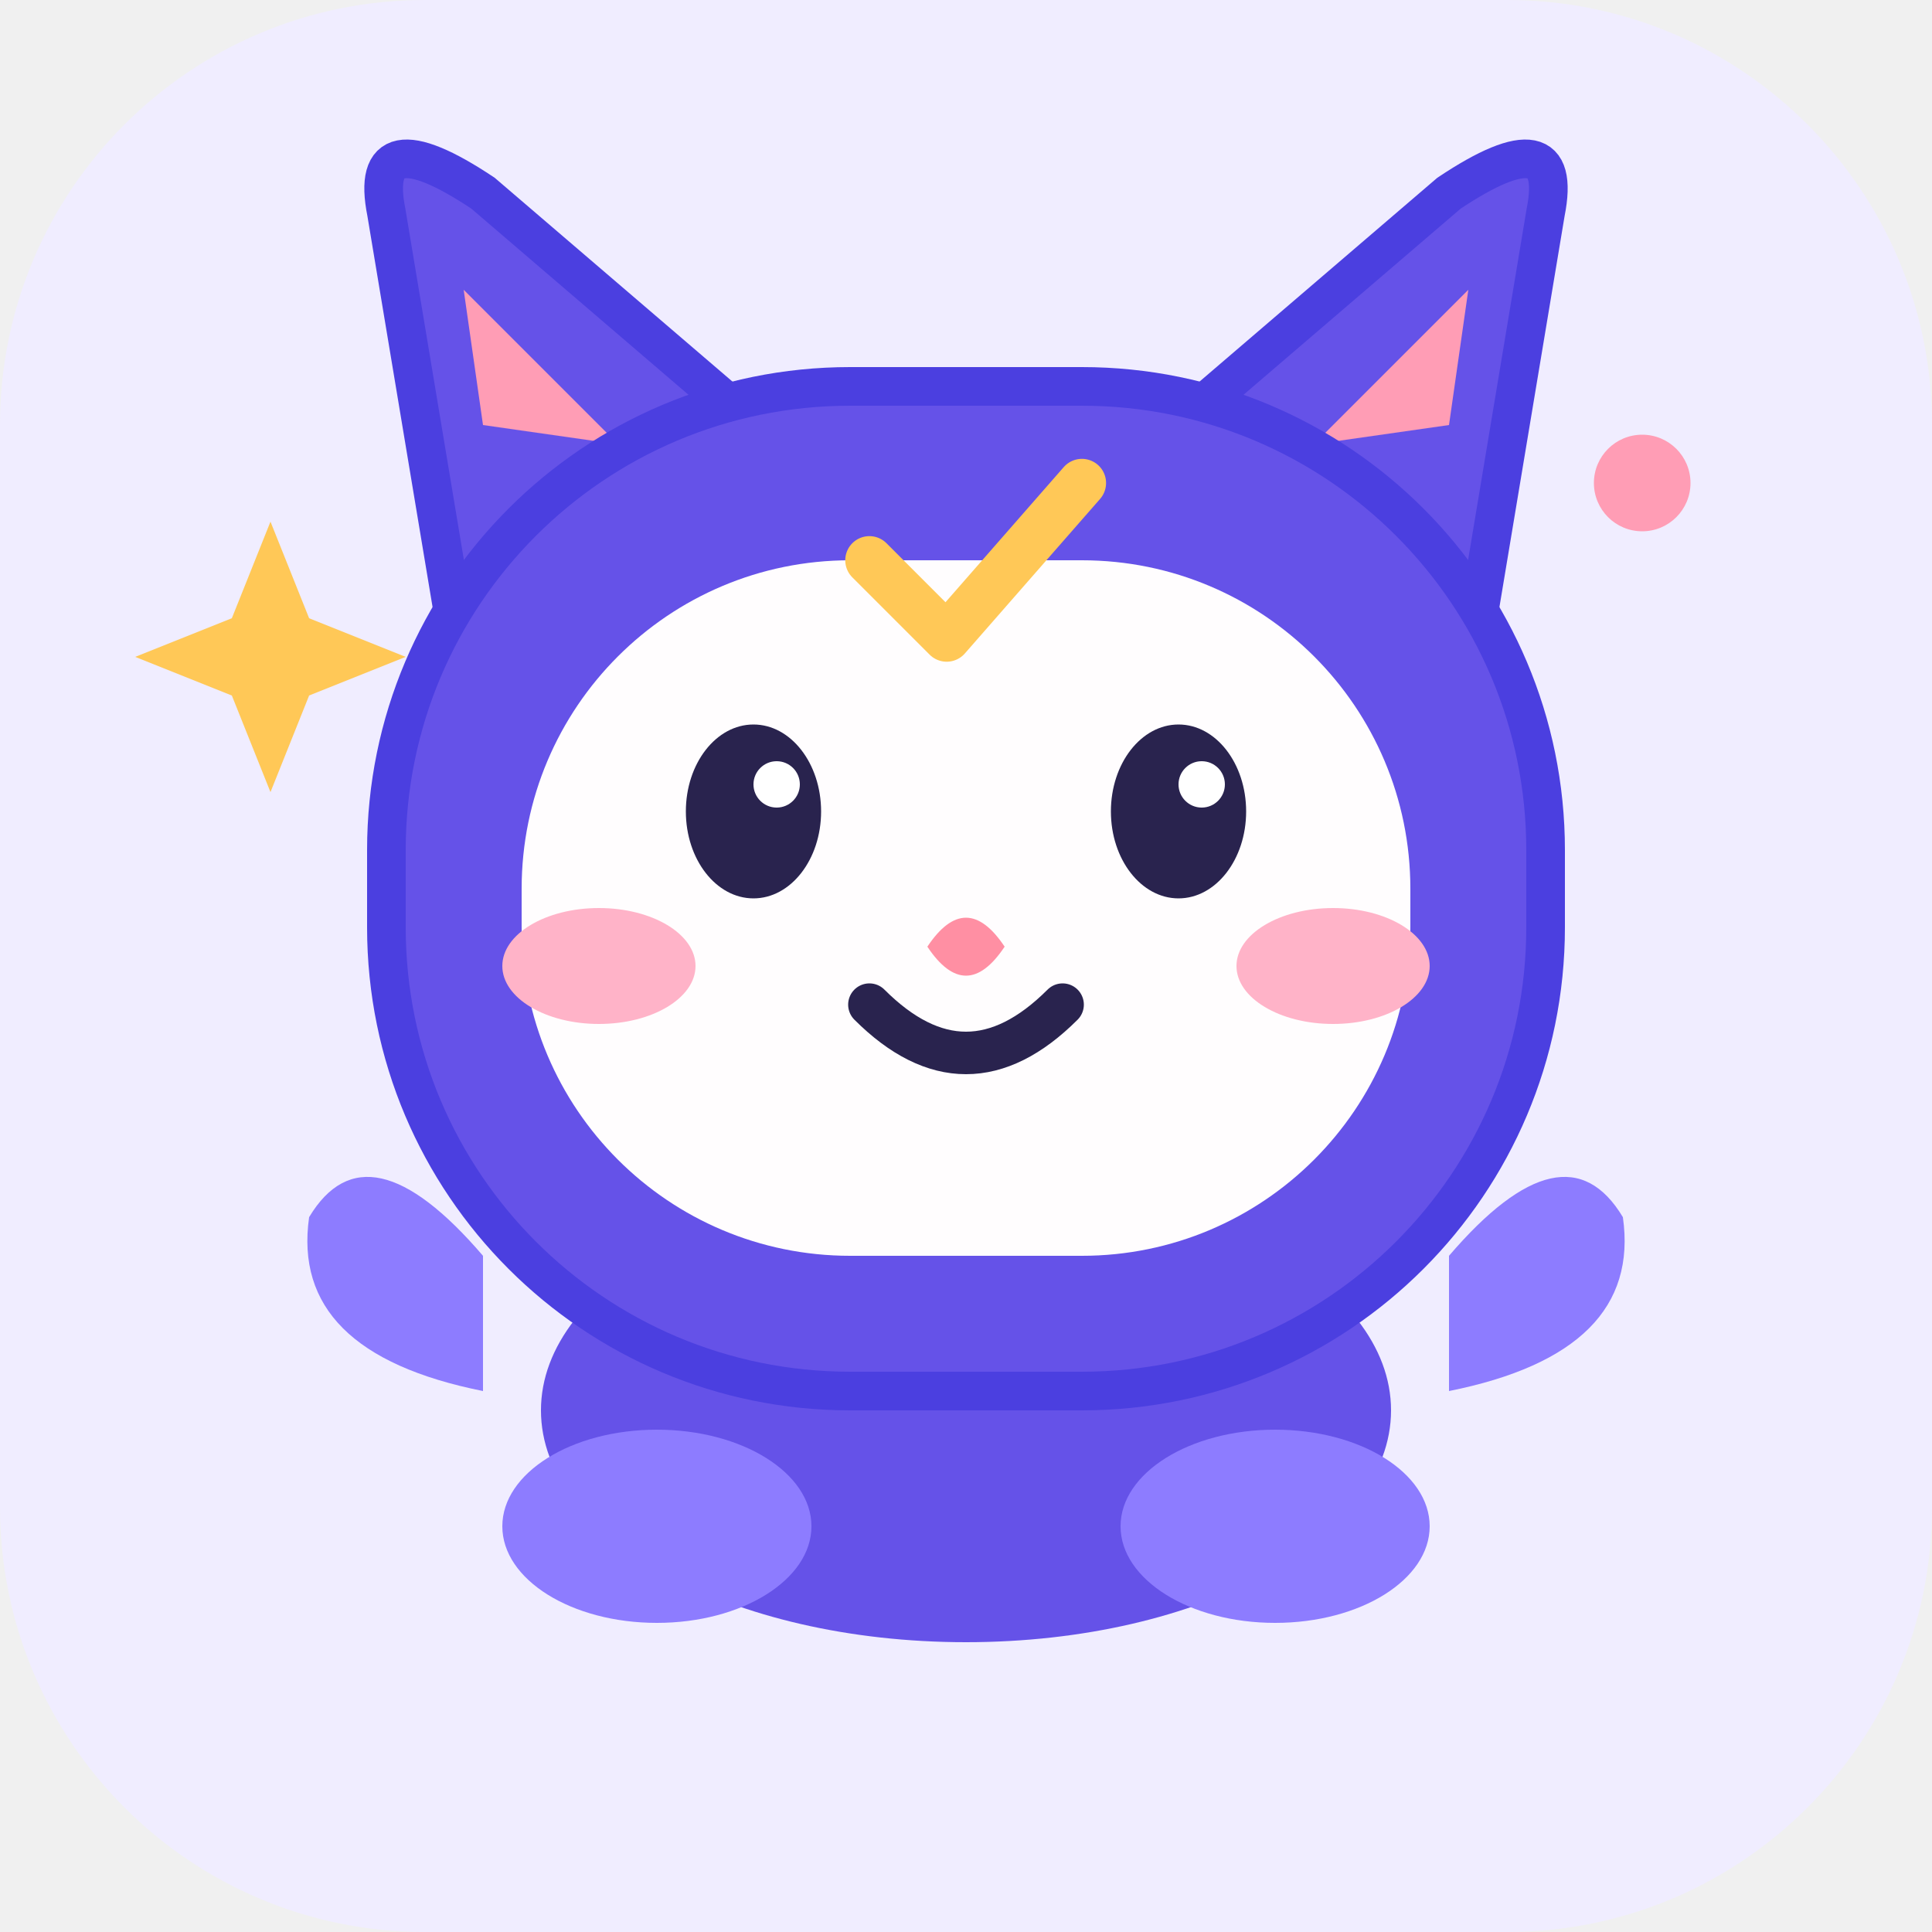
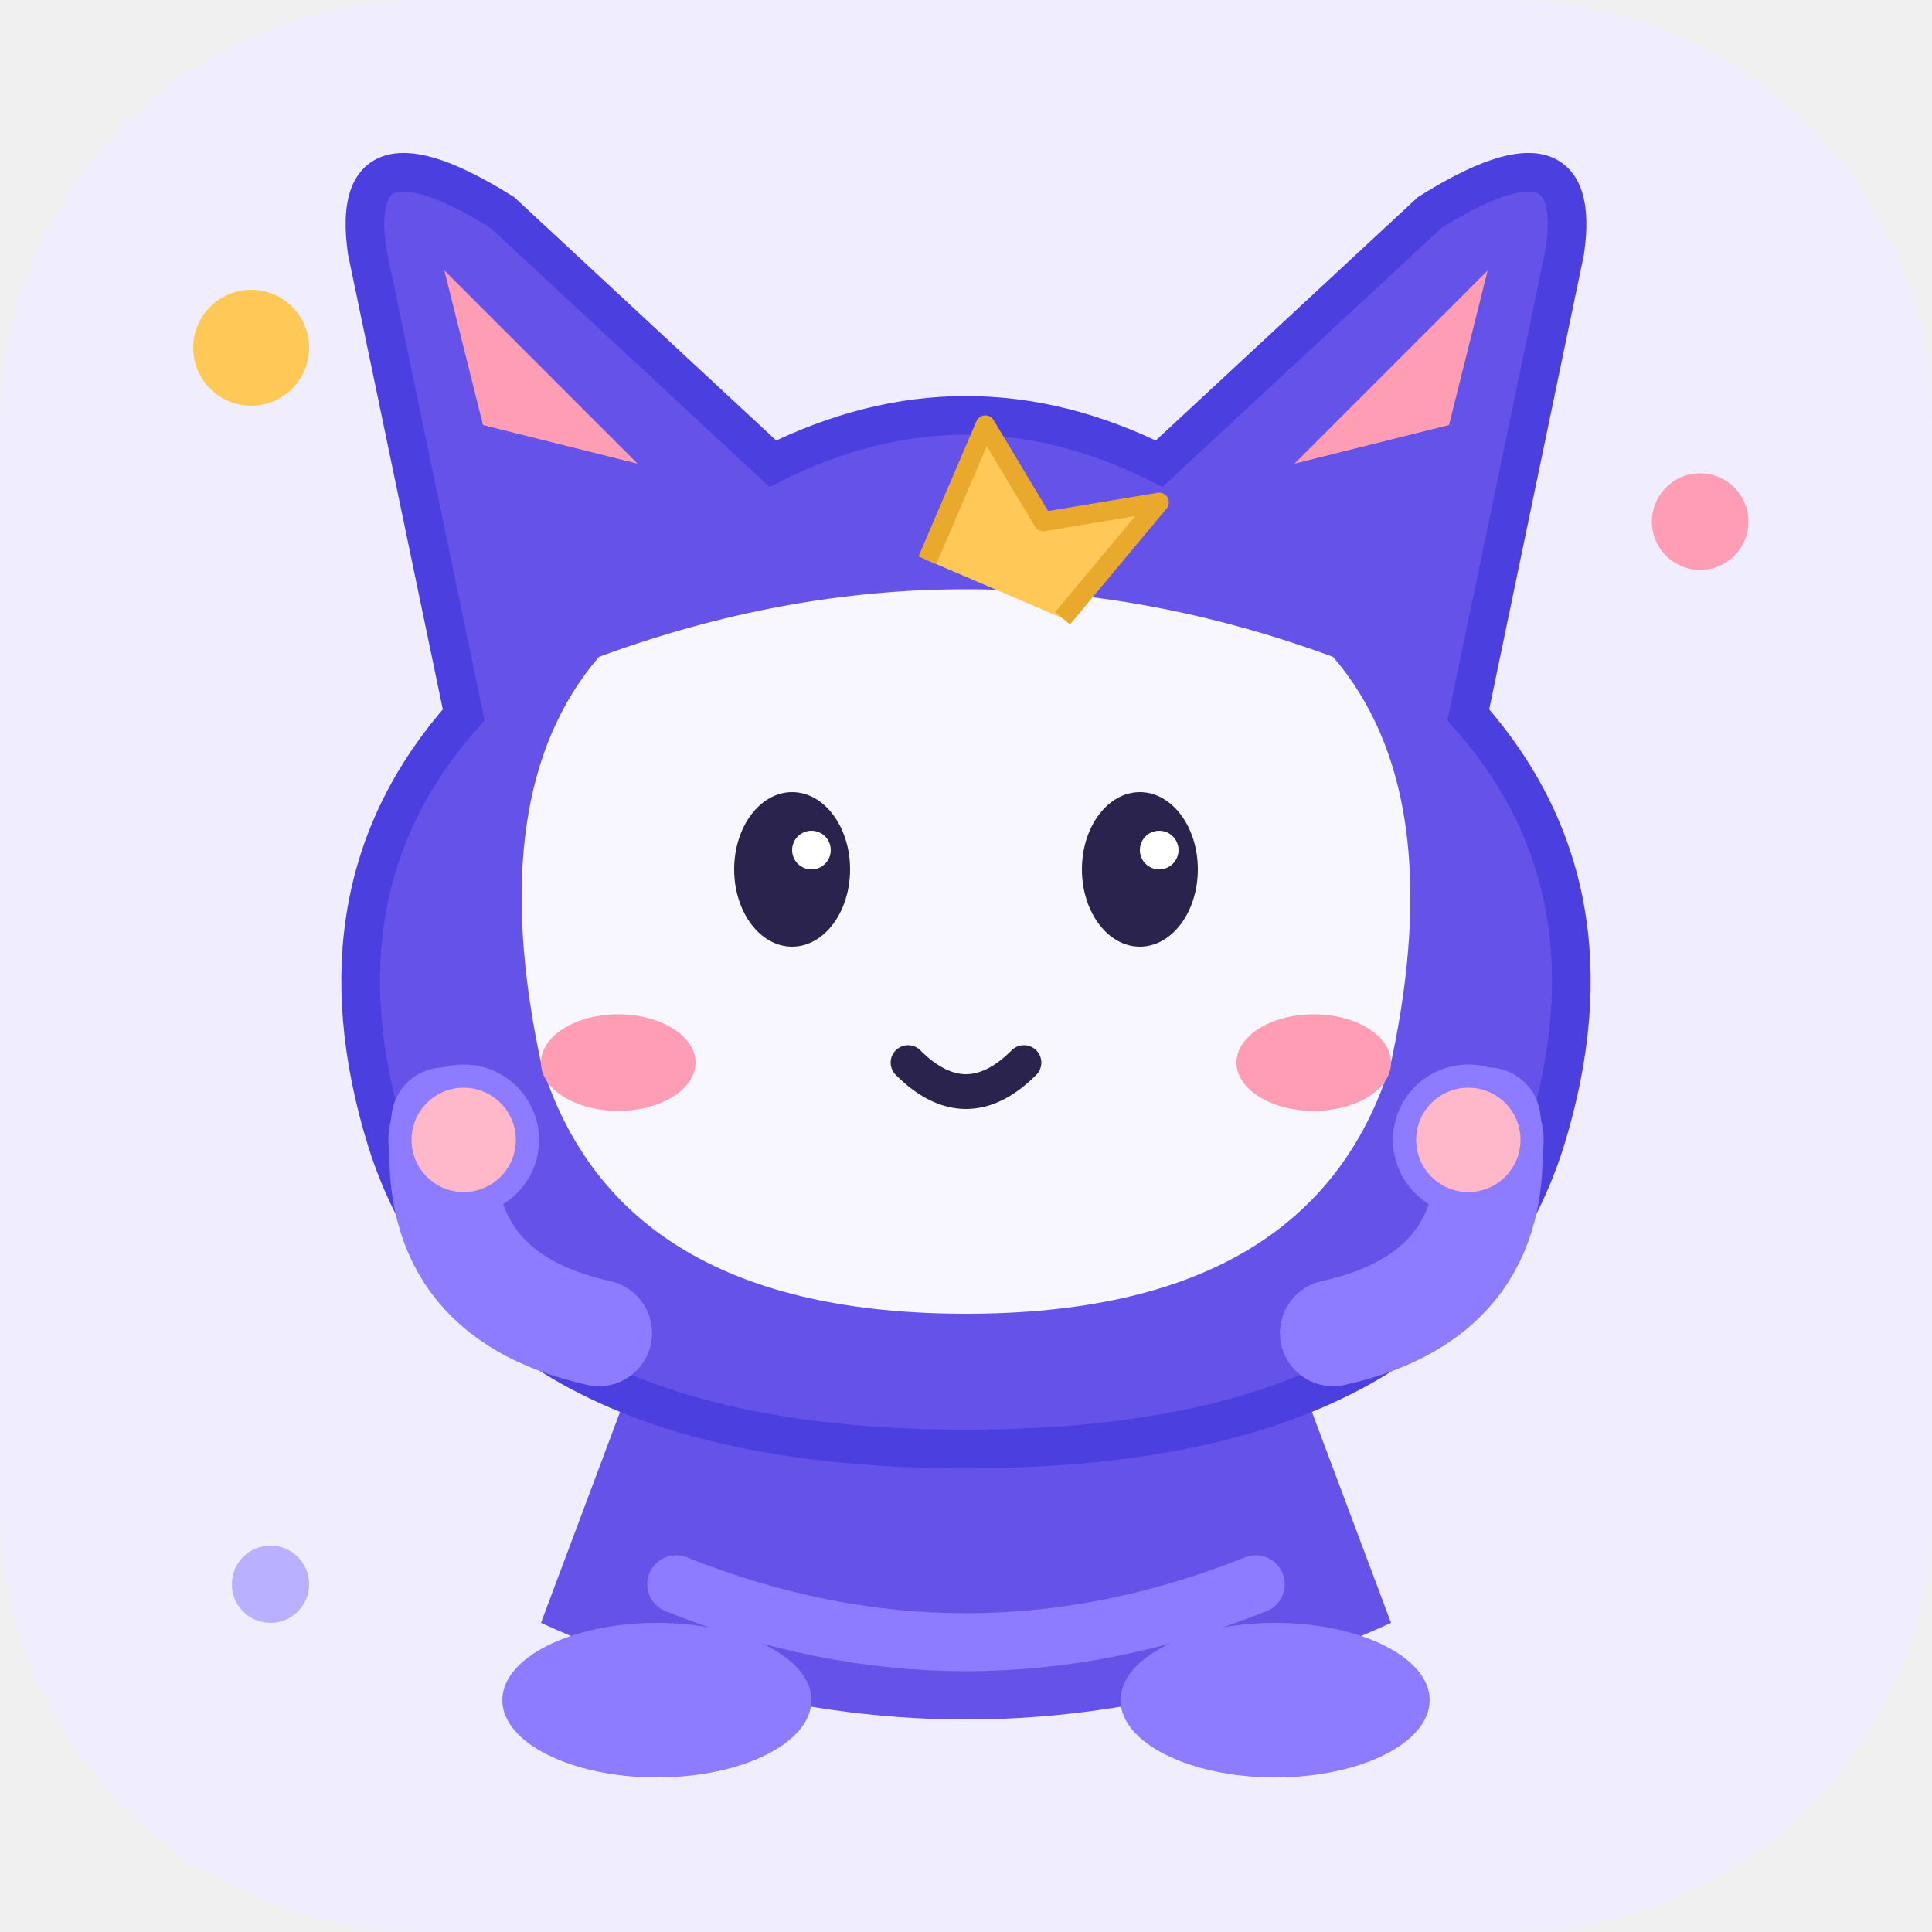
- <svg xmlns="http://www.w3.org/2000/svg" viewBox="0 0 100 100" role="img" aria-label="Taktiva mascot 1">
+ <svg xmlns="http://www.w3.org/2000/svg" viewBox="0 0 100 100" role="img" aria-label="Taktiva mascot pose 1">
  <rect width="100" height="100" rx="22" fill="#F0EDFF" />
-   <path d="M12 32 l2 -5 l2 5 l5 2 l-5 2 l-2 5 l-2 -5 l-5 -2Z" fill="#FFC857" />
-   <circle cx="85" cy="25" r="2.5" fill="#FF9DB5" />
-   <path d="M24 35 L20 11 Q19 6 25 10 L39 22Z" fill="#6552E8" stroke="#4B3FE0" stroke-width="2" />
-   <path d="M76 35 L80 11 Q81 6 75 10 L61 22Z" fill="#6552E8" stroke="#4B3FE0" stroke-width="2" />
-   <path d="M25 22 L24 15 L32 23Z M75 22 L76 15 L68 23Z" fill="#FF9DB5" />
-   <ellipse cx="50" cy="73" rx="22" ry="12" fill="#6552E8" />
-   <ellipse cx="34" cy="79" rx="8" ry="5" fill="#8D7CFF" />
-   <ellipse cx="66" cy="79" rx="8" ry="5" fill="#8D7CFF" />
-   <rect x="20" y="20" width="60" height="52" rx="24" fill="#6552E8" stroke="#4B3FE0" stroke-width="2" />
-   <rect x="27" y="29" width="46" height="36" rx="17" fill="#FFFDFE" />
-   <ellipse cx="39" cy="42" rx="3.5" ry="4.5" fill="#29234E" />
-   <ellipse cx="61" cy="42" rx="3.5" ry="4.5" fill="#29234E" />
-   <circle cx="40.2" cy="40.6" r="1.2" fill="#fff" />
-   <circle cx="62.2" cy="40.6" r="1.2" fill="#fff" />
-   <ellipse cx="31" cy="50" rx="5" ry="3" fill="#FFB3C8" />
-   <ellipse cx="69" cy="50" rx="5" ry="3" fill="#FFB3C8" />
-   <path d="M45 52 Q50 57 55 52" fill="none" stroke="#29234E" stroke-width="2.2" stroke-linecap="round" />
-   <path d="M48 49 Q50 46 52 49 Q50 52 48 49Z" fill="#FF8FA3" />
-   <path d="M45 29 l4 4 l7 -8" fill="none" stroke="#FFC857" stroke-width="2.5" stroke-linecap="round" stroke-linejoin="round" />
-   <path d="M25 65 Q19 58 16 63 Q15 70 25 72 M75 65 Q81 58 84 63 Q85 70 75 72" fill="#8D7CFF" />
+   <circle cx="13" cy="18" r="3" fill="#FFC857" />
+   <circle cx="88" cy="27" r="2.5" fill="#FF9DB5" />
+   <circle cx="14" cy="82" r="2" fill="#B9B0FF" />
+   <path d="M34 68 Q50 58 66 68 L72 84 Q50 94 28 84Z" fill="#6552E8" />
+   <ellipse cx="34" cy="88" rx="8" ry="4" fill="#8D7CFF" />
+   <ellipse cx="66" cy="88" rx="8" ry="4" fill="#8D7CFF" />
+   <g>
+     <path d="M24 37 L19 13 Q18 6 26 11 L40 24 Q50 19 60 24 L74 11 Q82 6 81 13 L76 37 Q84 46 80 59 Q75 75 50 75 Q25 75 20 59 Q16 46 24 37Z" fill="#6552E8" stroke="#4B3FE0" stroke-width="2" />
+     <path d="M25 22 L23 14 L33 24Z M75 22 L77 14 L67 24Z" fill="#FF9DB5" />
+     <path d="M31 34 Q50 27 69 34 Q75 41 72 55 Q68 68 50 68 Q32 68 28 55 Q25 41 31 34Z" fill="#F8F6FF" />
+     <ellipse cx="41" cy="45" rx="3" ry="4" fill="#29234E" />
+     <ellipse cx="59" cy="45" rx="3" ry="4" fill="#29234E" />
+     <circle cx="42" cy="44" r="1" fill="#fff" />
+     <circle cx="60" cy="44" r="1" fill="#fff" />
+     <path d="M47 55 q3 3 6 0" fill="none" stroke="#29234E" stroke-width="1.8" stroke-linecap="round" />
+     <ellipse cx="32" cy="55" rx="4" ry="2.5" fill="#FF9DB5" />
+     <ellipse cx="68" cy="55" rx="4" ry="2.5" fill="#FF9DB5" />
+     <path d="M48 29 l3 -7 3 5 6 -1 -5 6" fill="#FFC857" stroke="#E9A92D" stroke-width="1" stroke-linejoin="round" />
+   </g>
+   <g fill="none" stroke="#8D7CFF" stroke-width="5.5" stroke-linecap="round" stroke-linejoin="round">
+     <path d="M31 69 Q22 67 23 58" />
+     <path d="M69 69 Q78 67 77 58" />
+   </g>
+   <circle cx="24" cy="59" r="3.3" fill="#FFB7C9" stroke="#8D7CFF" stroke-width="1.2" />
+   <circle cx="76" cy="59" r="3.3" fill="#FFB7C9" stroke="#8D7CFF" stroke-width="1.2" />
+   <path d="M35 82 Q50 88 65 82" fill="none" stroke="#8D7CFF" stroke-width="3" stroke-linecap="round" />
</svg>
